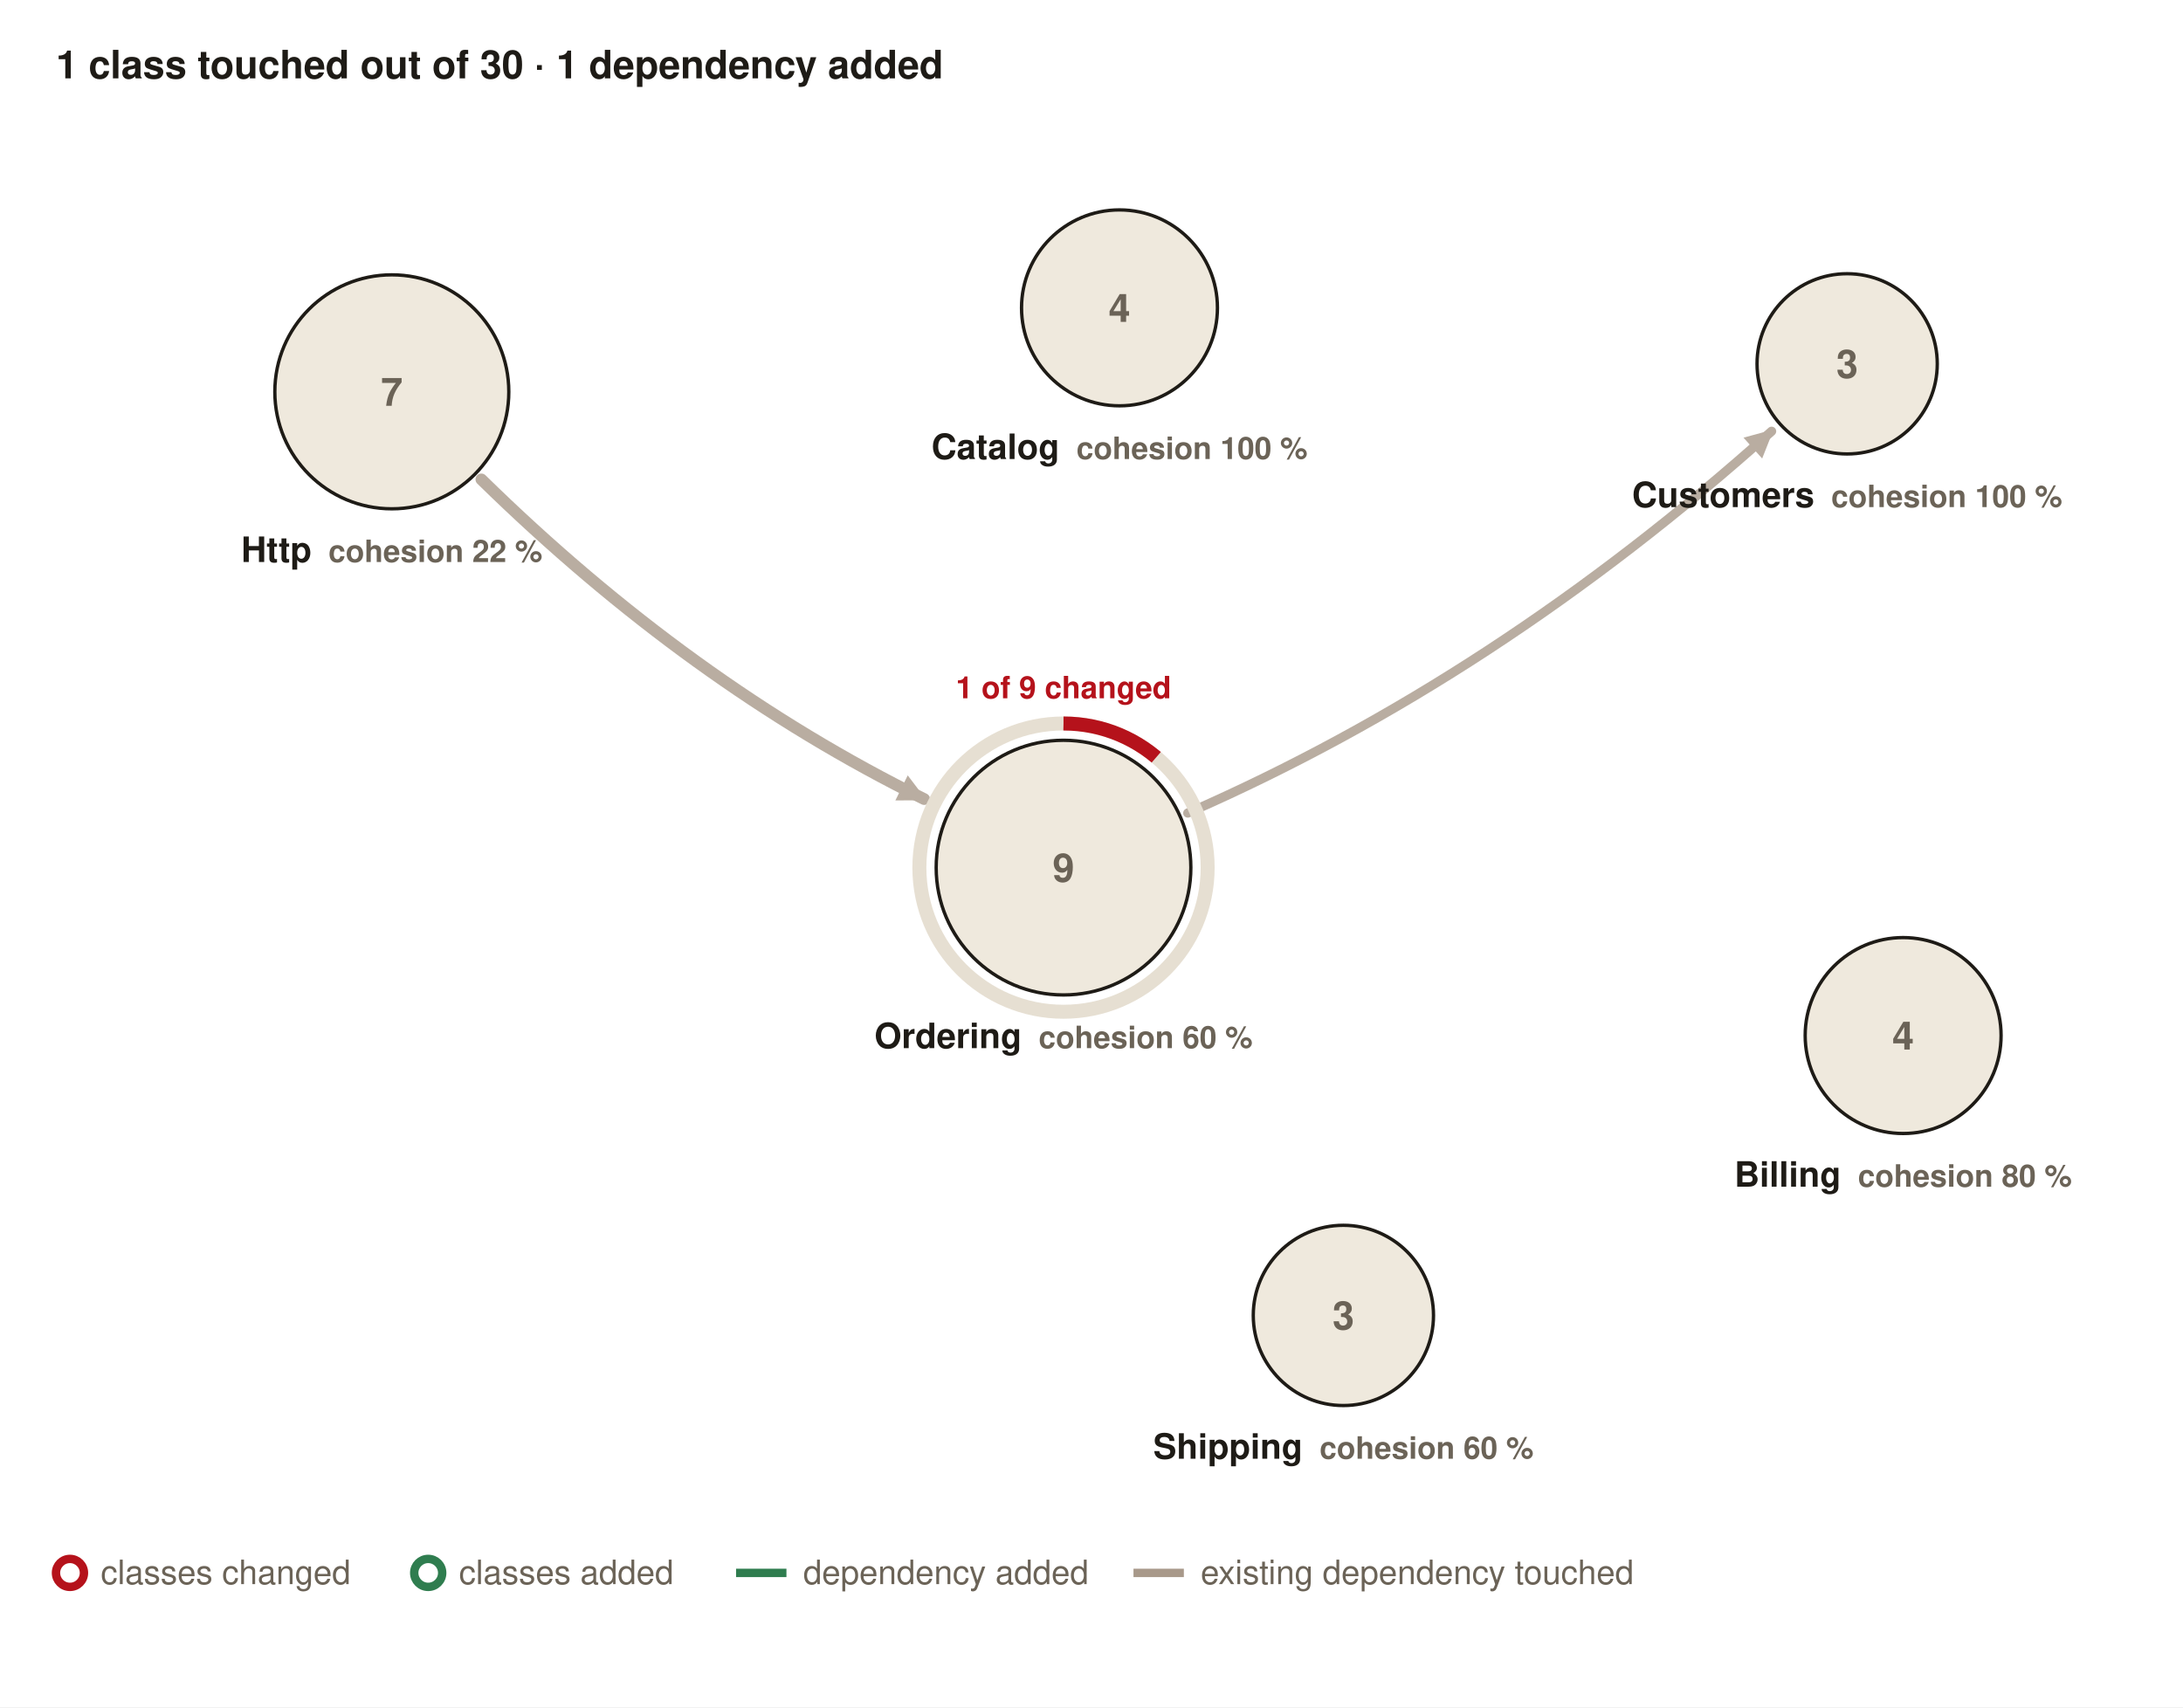
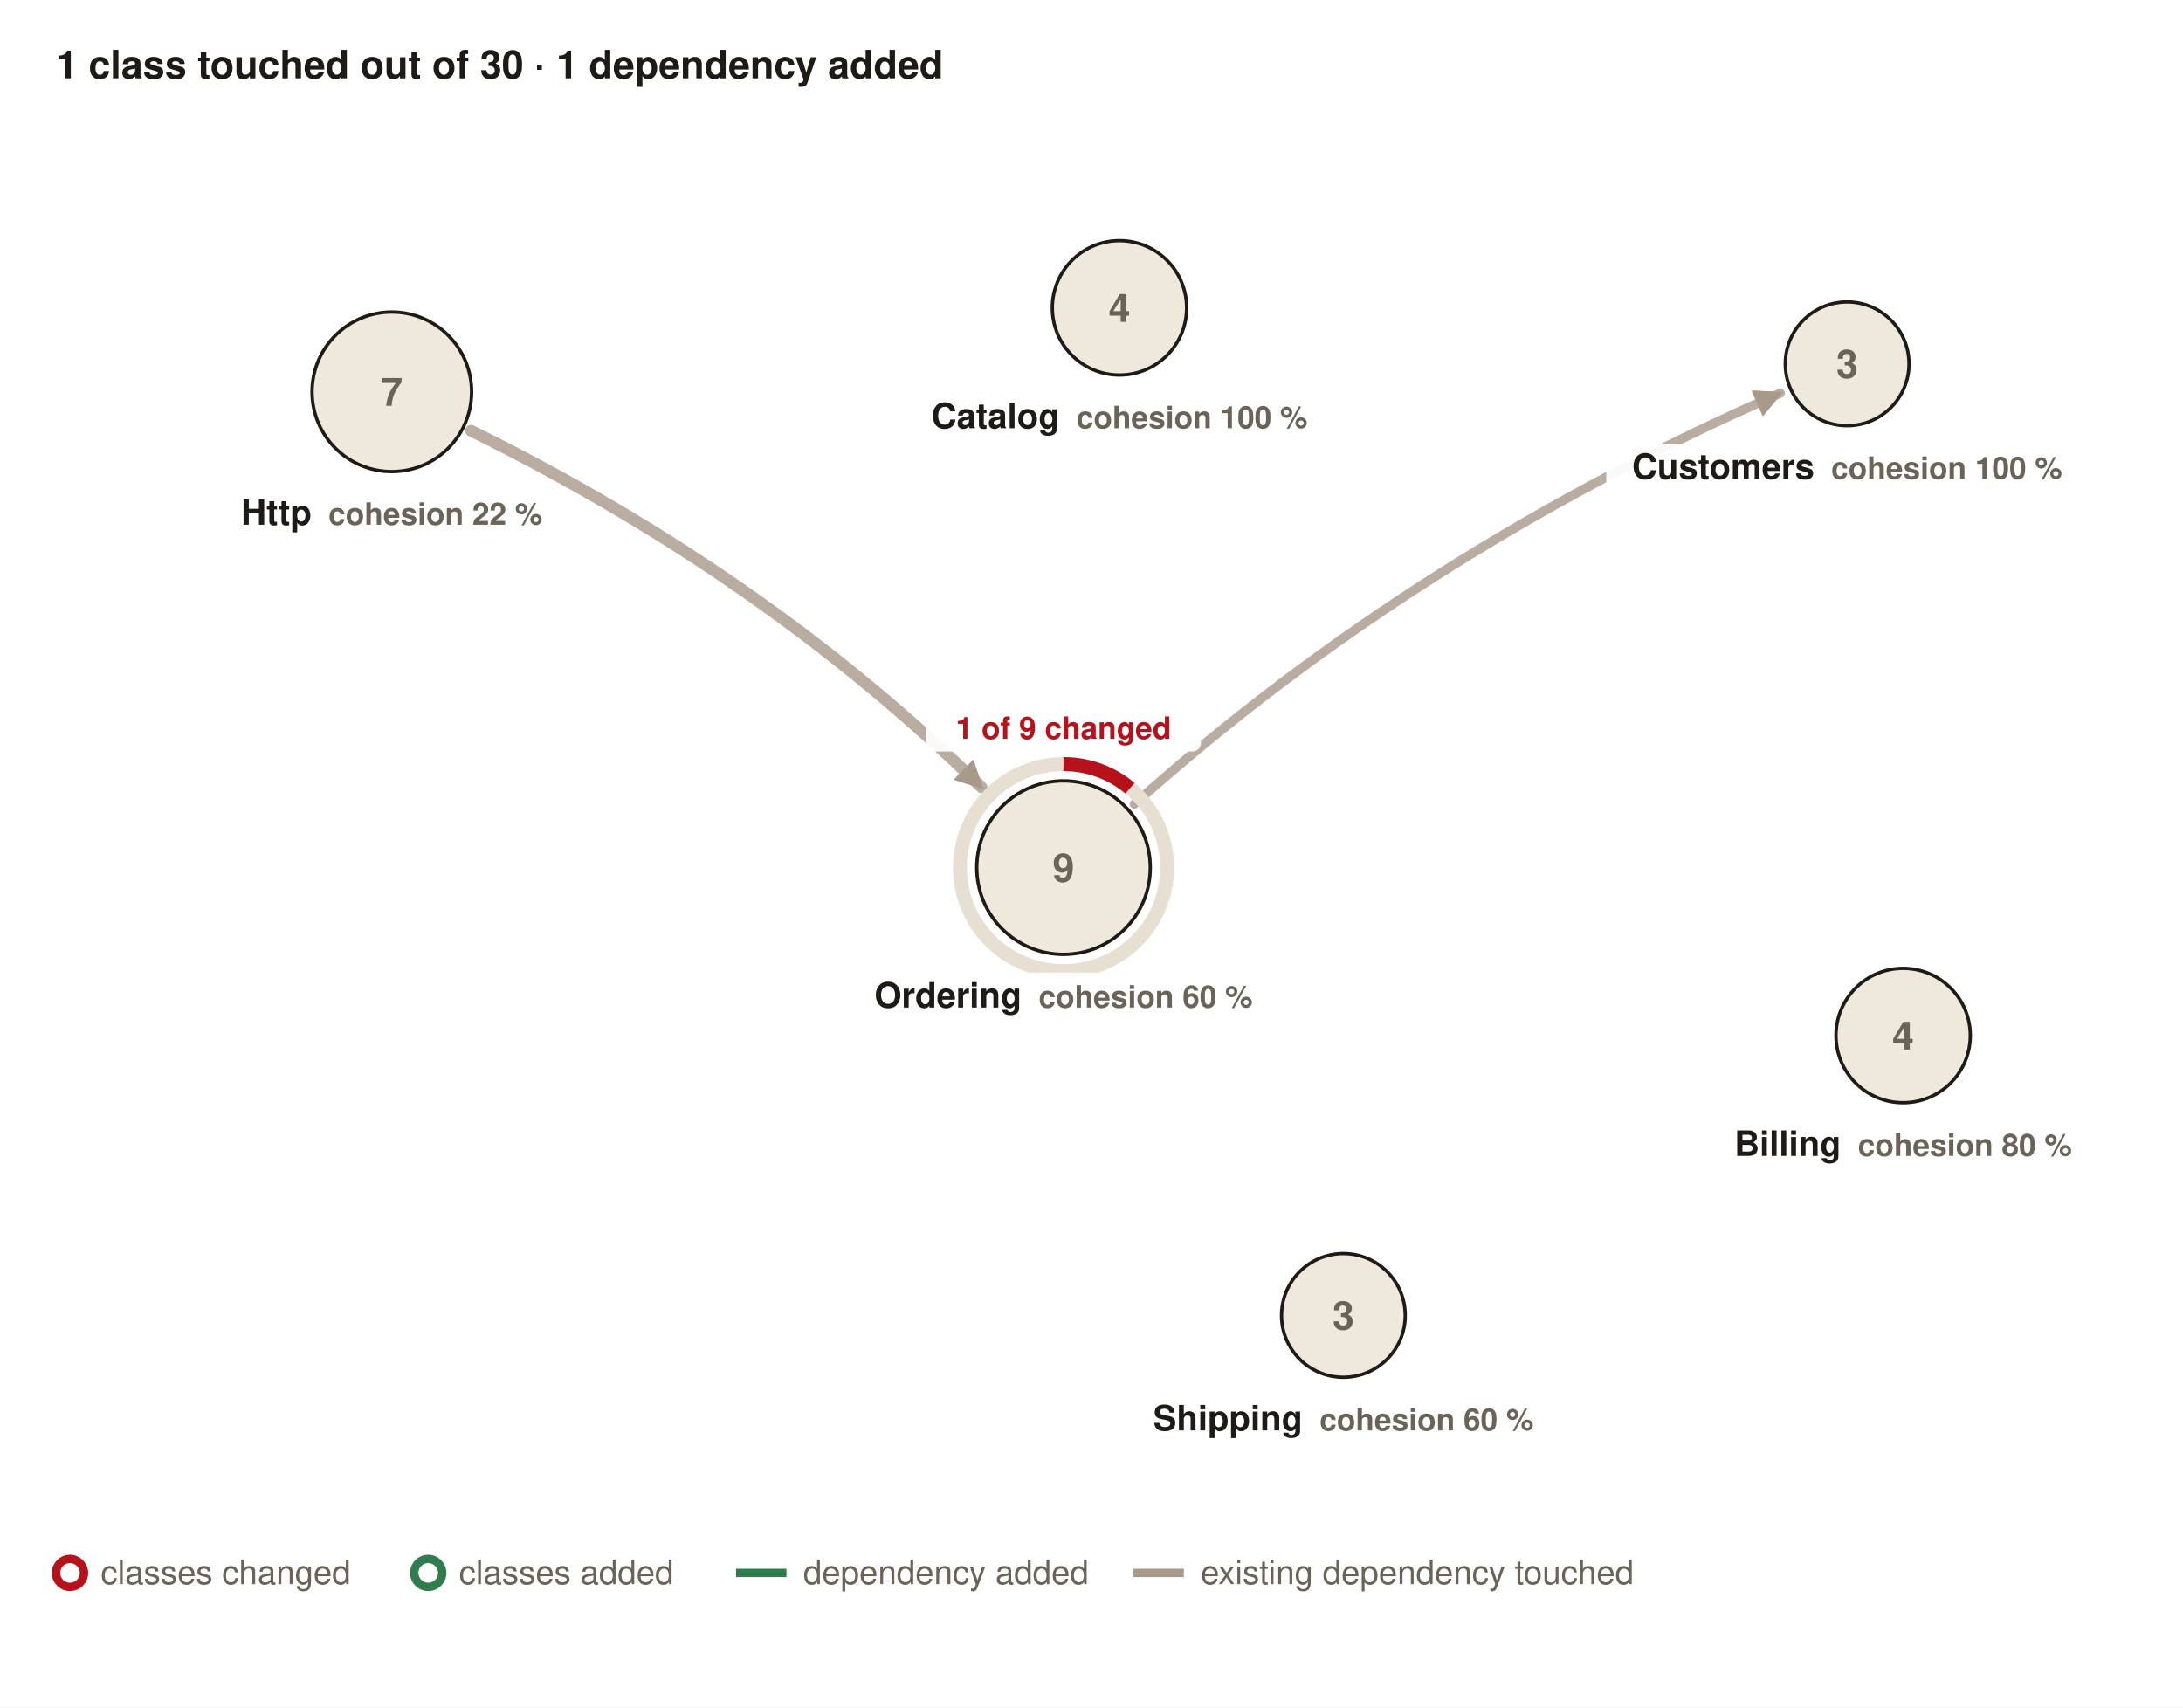
<svg xmlns="http://www.w3.org/2000/svg" viewBox="0 0 780 610" width="780" height="610" font-family="-apple-system, 'Segoe UI', Helvetica, Arial, sans-serif">
  <style>text{fill:#1e1b16}.sub{fill:#6b6357;font-size:11px}.hot{fill:#b5121b;font-size:11px;font-weight:600}.new{fill:#2f7d4f;font-size:11px;font-weight:600}.legend{fill:#6b6357;font-size:12px}.count{fill:#6b6357;font-size:14px;font-weight:600}</style>
  <defs>
    <marker id="arrow-edge" viewBox="0 0 10 10" refX="9" refY="5" markerUnits="userSpaceOnUse" markerWidth="10" markerHeight="10" orient="auto-start-reverse">
      <path d="M0 0 L10 5 L0 10 z" fill="#a8998a" />
    </marker>
    <marker id="arrow-added" viewBox="0 0 10 10" refX="9" refY="5" markerUnits="userSpaceOnUse" markerWidth="10" markerHeight="10" orient="auto-start-reverse">
      <path d="M0 0 L10 5 L0 10 z" fill="#2f7d4f" />
    </marker>
  </defs>
  <rect width="780" height="610" fill="#ffffff" />
  <text x="20" y="28" font-size="14" font-weight="600">1 class touched out of 30 · 1 dependency added</text>
-   <path d="M172.0 171.3 Q246.4 244.2 330.2 285.5" fill="none" stroke="#a8998a" stroke-width="4.2" stroke-linecap="round" opacity="0.8" marker-end="url(#arrow-edge)" />
-   <path d="M424.4 290.5 Q534.4 242.4 633.0 154.1" fill="none" stroke="#a8998a" stroke-width="3.3" stroke-linecap="round" opacity="0.8" marker-end="url(#arrow-edge)" />
-   <circle cx="680" cy="370" r="35.0" fill="#efe9dd" stroke="#1e1b16" stroke-width="1.2" />
+   <path d="M168.3 153.9 Q273.6 205.8 350.7 281.3" fill="none" stroke="#a8998a" stroke-width="4.2" stroke-linecap="round" opacity="0.8" marker-end="url(#arrow-edge)" />
+   <path d="M405.3 287.3 Q505.6 197.6 636.1 140.5" fill="none" stroke="#a8998a" stroke-width="3.3" stroke-linecap="round" opacity="0.8" marker-end="url(#arrow-edge)" />
+   <circle cx="680" cy="370" r="24.0" fill="#efe9dd" stroke="#1e1b16" stroke-width="1.2" />
  <text x="680" y="375.0" text-anchor="middle" class="count">4</text>
-   <text x="680" y="424.0" text-anchor="middle" font-size="12.5" font-weight="600">Billing<tspan dx="6" class="sub">cohesion 80 %</tspan>
+   <rect x="604.5" y="400.5" width="151.0" height="17" rx="3" fill="#ffffff" opacity="0.92" />
+   <text x="680" y="413.0" text-anchor="middle" font-size="12.5" font-weight="600">Billing<tspan dx="6" class="sub">cohesion 80 %</tspan>
  </text>
-   <circle cx="400" cy="110" r="35.0" fill="#efe9dd" stroke="#1e1b16" stroke-width="1.2" />
+   <circle cx="400" cy="110" r="24.0" fill="#efe9dd" stroke="#1e1b16" stroke-width="1.2" />
  <text x="400" y="115.0" text-anchor="middle" class="count">4</text>
-   <text x="400" y="164.0" text-anchor="middle" font-size="12.5" font-weight="600">Catalog<tspan dx="6" class="sub">cohesion 100 %</tspan>
+   <rect x="321.3" y="140.5" width="157.4" height="17" rx="3" fill="#ffffff" opacity="0.92" />
+   <text x="400" y="153.0" text-anchor="middle" font-size="12.5" font-weight="600">Catalog<tspan dx="6" class="sub">cohesion 100 %</tspan>
  </text>
-   <circle cx="660" cy="130" r="32.2" fill="#efe9dd" stroke="#1e1b16" stroke-width="1.2" />
+   <circle cx="660" cy="130" r="22.1" fill="#efe9dd" stroke="#1e1b16" stroke-width="1.2" />
  <text x="660" y="135.0" text-anchor="middle" class="count">3</text>
-   <text x="660" y="181.2" text-anchor="middle" font-size="12.5" font-weight="600">Customers<tspan dx="6" class="sub">cohesion 100 %</tspan>
+   <rect x="573.9" y="158.6" width="172.2" height="17" rx="3" fill="#ffffff" opacity="0.92" />
+   <text x="660" y="171.1" text-anchor="middle" font-size="12.5" font-weight="600">Customers<tspan dx="6" class="sub">cohesion 100 %</tspan>
  </text>
-   <circle cx="140" cy="140" r="41.8" fill="#efe9dd" stroke="#1e1b16" stroke-width="1.2" />
+   <circle cx="140" cy="140" r="28.5" fill="#efe9dd" stroke="#1e1b16" stroke-width="1.2" />
  <text x="140" y="145.0" text-anchor="middle" class="count">7</text>
-   <text x="140" y="200.8" text-anchor="middle" font-size="12.5" font-weight="600">Http<tspan dx="6" class="sub">cohesion 22 %</tspan>
+   <rect x="75.6" y="175.0" width="128.8" height="17" rx="3" fill="#ffffff" opacity="0.92" />
+   <text x="140" y="187.5" text-anchor="middle" font-size="12.5" font-weight="600">Http<tspan dx="6" class="sub">cohesion 22 %</tspan>
  </text>
-   <circle cx="380" cy="310" r="51.5" fill="none" stroke="#e6dfd2" stroke-width="5" />
-   <circle cx="380" cy="310" r="51.5" fill="none" stroke="#b5121b" stroke-width="5" stroke-dasharray="36.0 323.6" transform="rotate(-90 380 310)" />
-   <text x="380" y="249.5" text-anchor="middle" class="hot">1 of 9 changed</text>
-   <circle cx="380" cy="310" r="45.5" fill="#efe9dd" stroke="#1e1b16" stroke-width="1.2" />
+   <circle cx="380" cy="310" r="37.0" fill="none" stroke="#e6dfd2" stroke-width="5" />
+   <circle cx="380" cy="310" r="37.0" fill="none" stroke="#b5121b" stroke-width="5" stroke-dasharray="25.8 232.5" transform="rotate(-90 380 310)" />
+   <rect x="330.9" y="251.5" width="98.2" height="17" rx="3" fill="#ffffff" opacity="0.92" />
+   <text x="380" y="264.0" text-anchor="middle" class="hot">1 of 9 changed</text>
+   <circle cx="380" cy="310" r="31.0" fill="#efe9dd" stroke="#1e1b16" stroke-width="1.2" />
  <text x="380" y="315.0" text-anchor="middle" class="count">9</text>
-   <text x="380" y="374.5" text-anchor="middle" font-size="12.5" font-weight="600">Ordering<tspan dx="6" class="sub">cohesion 60 %</tspan>
+   <rect x="300.8" y="347.5" width="158.4" height="17" rx="3" fill="#ffffff" opacity="0.92" />
+   <text x="380" y="360.0" text-anchor="middle" font-size="12.5" font-weight="600">Ordering<tspan dx="6" class="sub">cohesion 60 %</tspan>
  </text>
-   <circle cx="480" cy="470" r="32.2" fill="#efe9dd" stroke="#1e1b16" stroke-width="1.2" />
+   <circle cx="480" cy="470" r="22.1" fill="#efe9dd" stroke="#1e1b16" stroke-width="1.2" />
  <text x="480" y="475.0" text-anchor="middle" class="count">3</text>
-   <text x="480" y="521.2" text-anchor="middle" font-size="12.5" font-weight="600">Shipping<tspan dx="6" class="sub">cohesion 60 %</tspan>
+   <rect x="400.8" y="498.6" width="158.4" height="17" rx="3" fill="#ffffff" opacity="0.92" />
+   <text x="480" y="511.1" text-anchor="middle" font-size="12.5" font-weight="600">Shipping<tspan dx="6" class="sub">cohesion 60 %</tspan>
  </text>
+   <path d="M168.3 153.9 Q273.6 205.8 350.7 281.3" fill="none" stroke="none" marker-end="url(#arrow-edge)" />
+   <path d="M405.3 287.3 Q505.6 197.6 636.1 140.5" fill="none" stroke="none" marker-end="url(#arrow-edge)" />
  <circle cx="25" cy="562" r="5" fill="none" stroke="#b5121b" stroke-width="3" />
  <text x="36" y="566" class="legend">classes changed</text>
  <circle cx="153" cy="562" r="5" fill="none" stroke="#2f7d4f" stroke-width="3" />
  <text x="164" y="566" class="legend">classes added</text>
  <line x1="263" y1="562" x2="281" y2="562" stroke="#2f7d4f" stroke-width="3" />
  <text x="287" y="566" class="legend">dependency added</text>
  <line x1="405" y1="562" x2="423" y2="562" stroke="#a8998a" stroke-width="3" />
  <text x="429" y="566" class="legend">existing dependency touched</text>
</svg>
